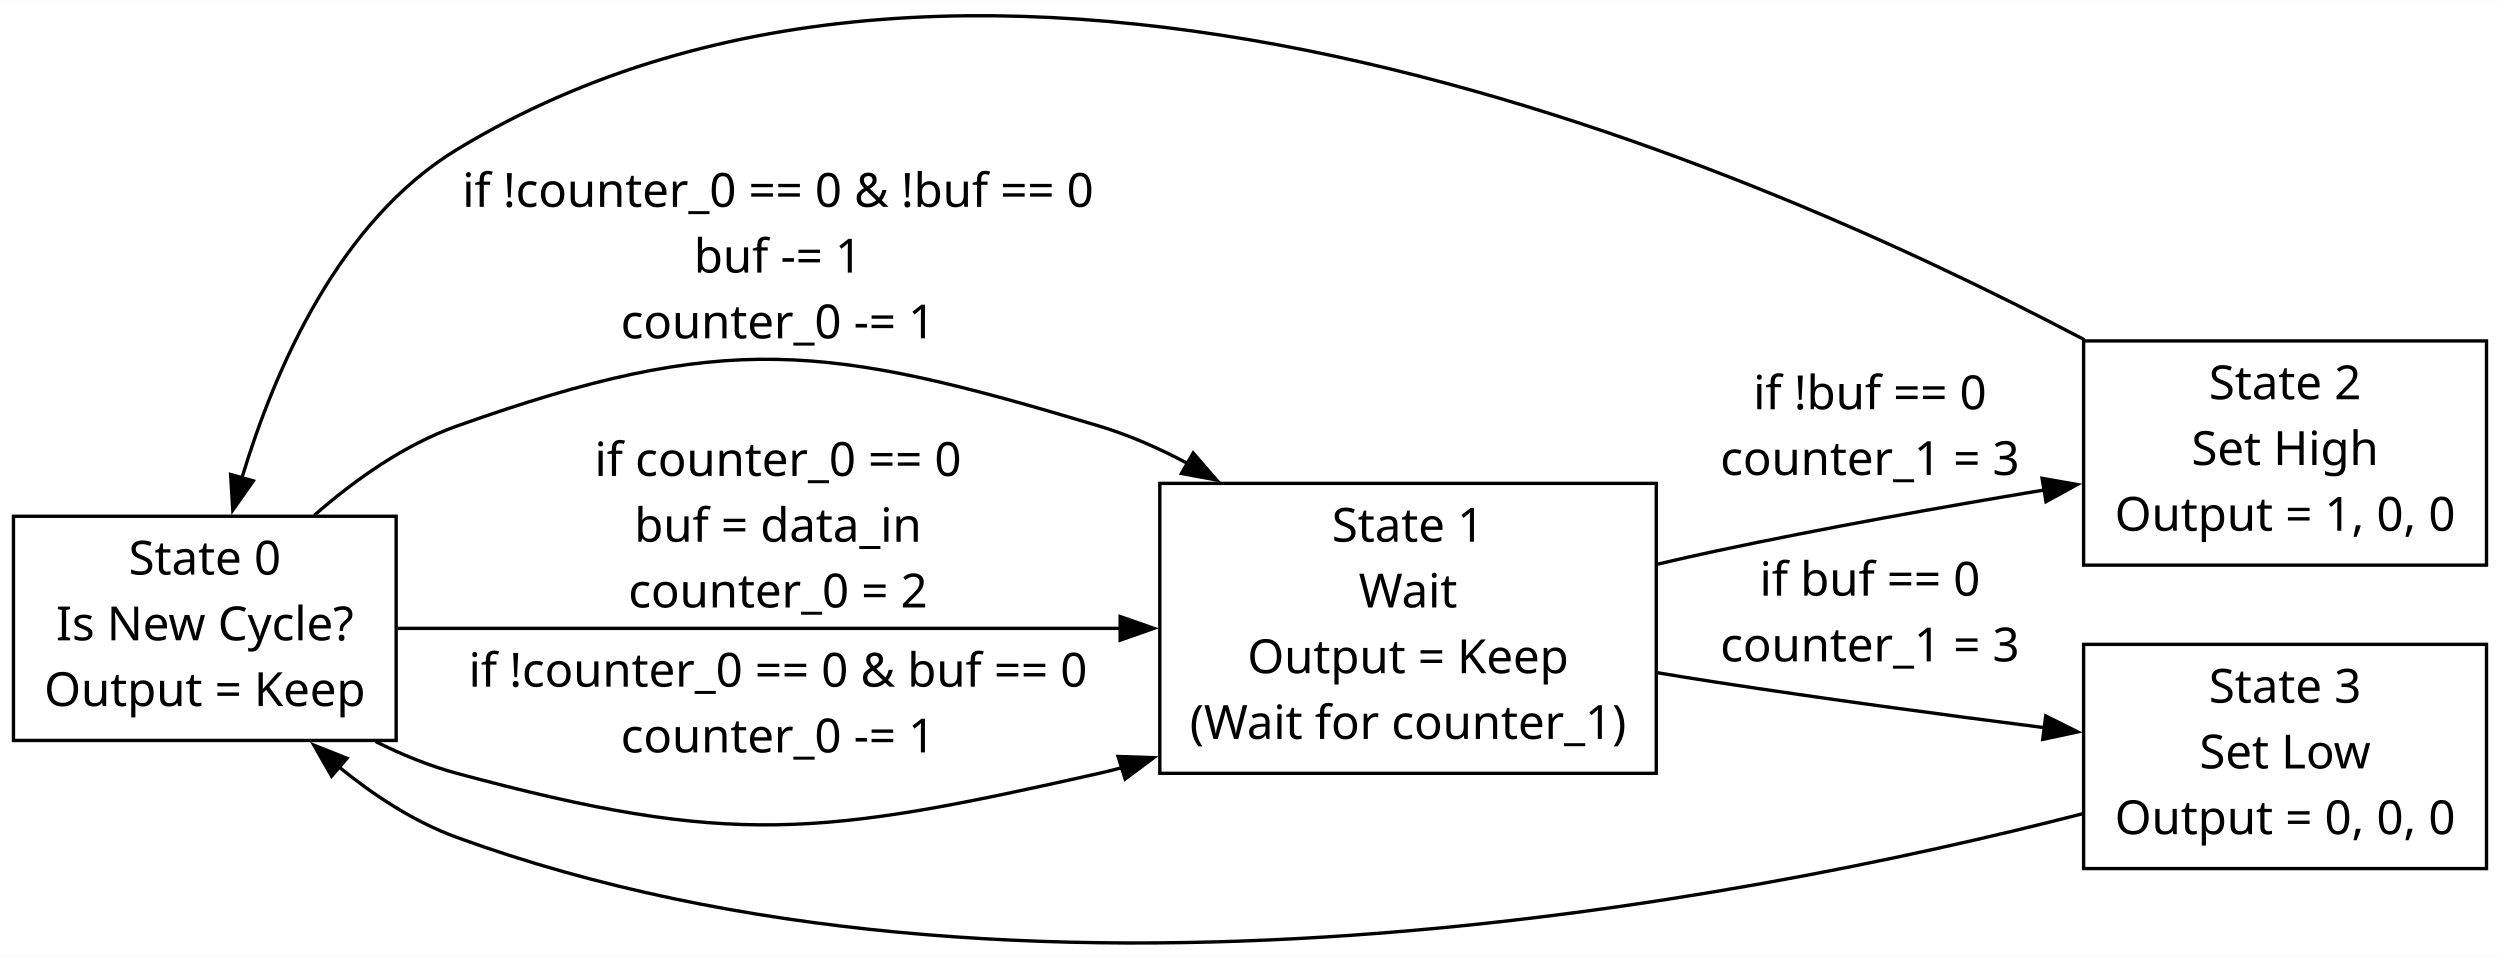
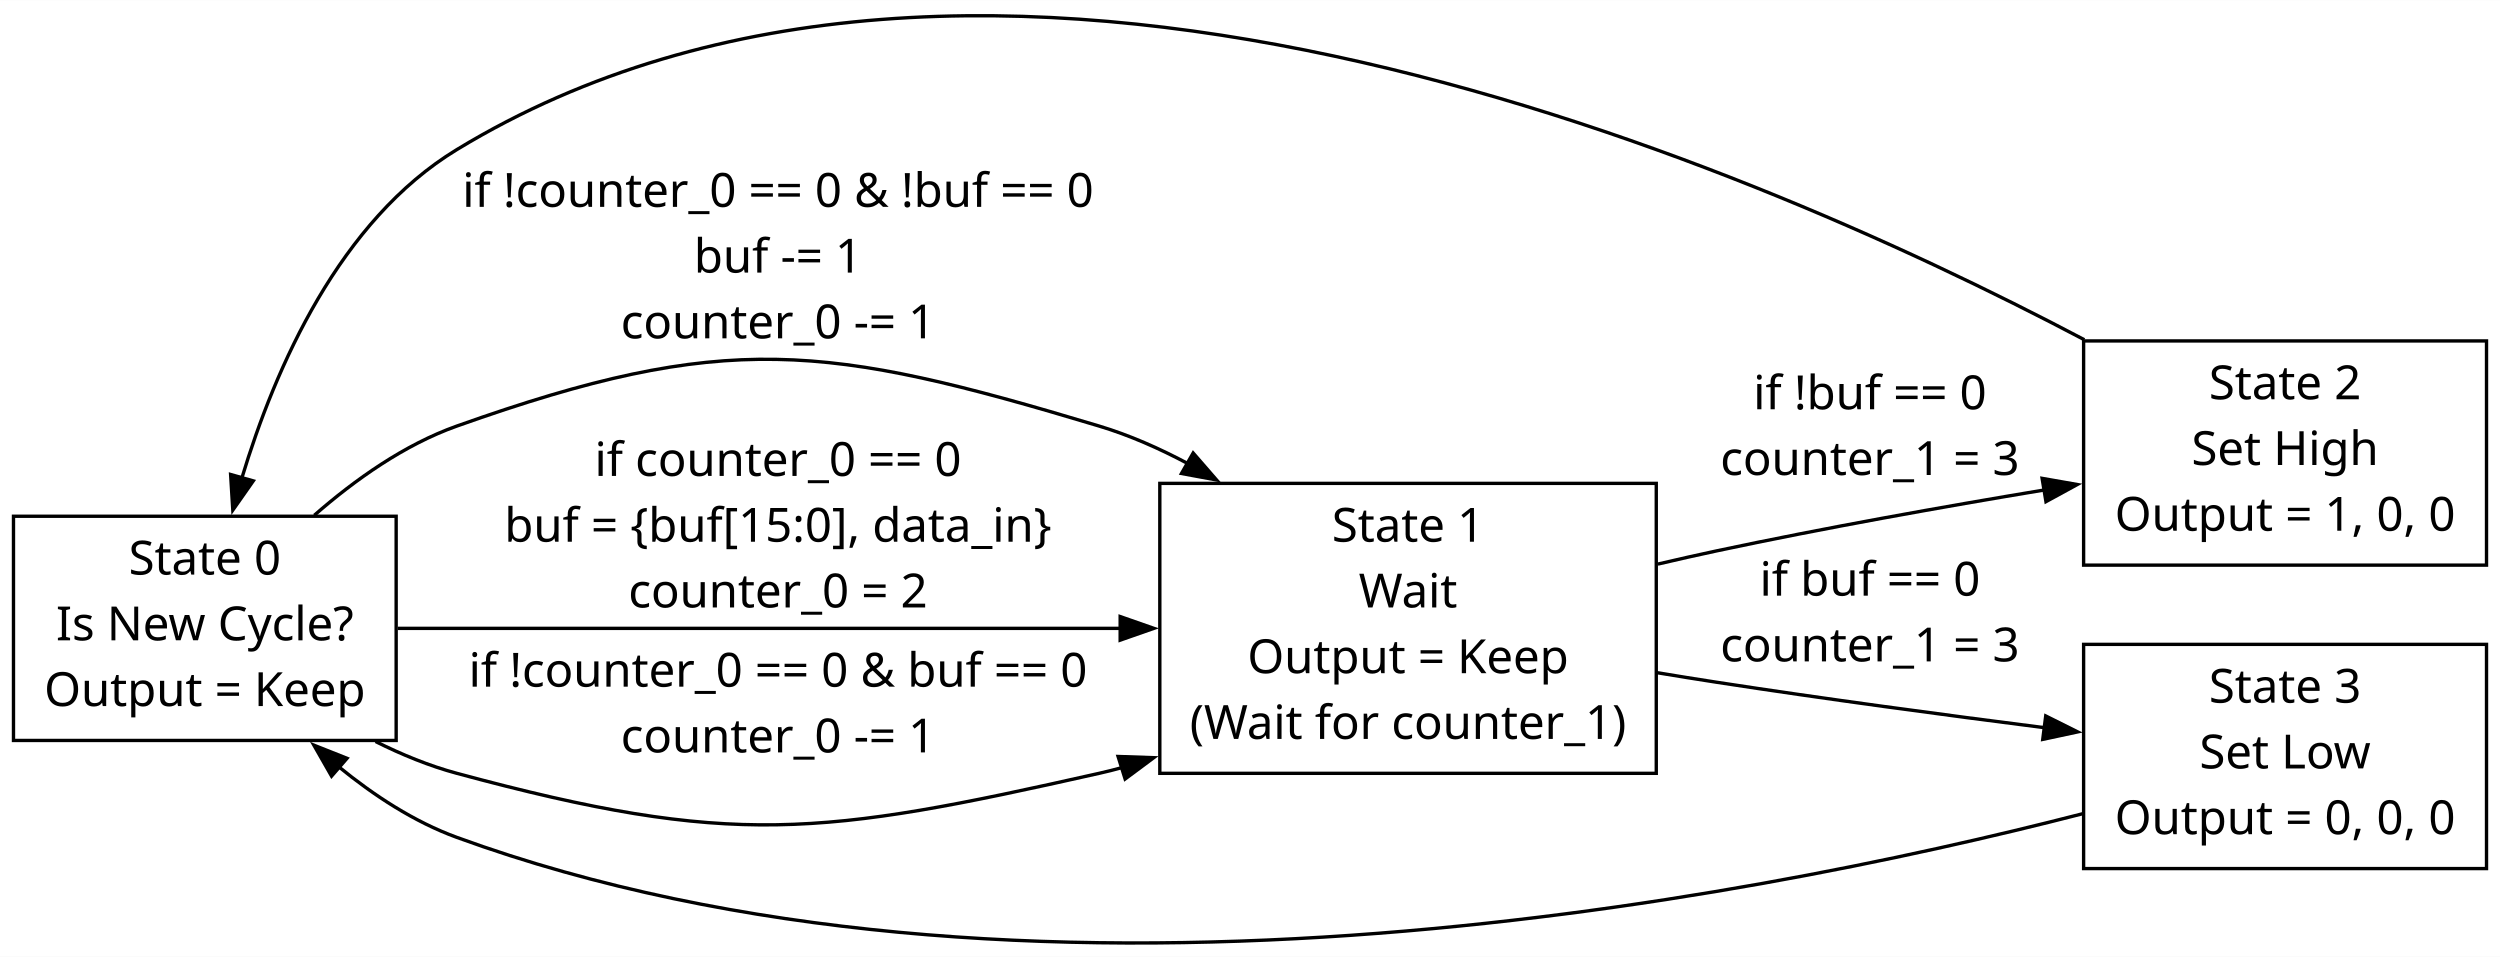
<svg xmlns="http://www.w3.org/2000/svg" width="742pt" height="284pt" viewBox="0.00 0.00 741.50 283.71">
  <g id="graph0" class="graph" transform="scale(1 1) rotate(0) translate(4 279.71)">
    <polygon fill="white" stroke="none" points="-4,4 -4,-279.71 737.5,-279.71 737.5,4 -4,4" />
    <g id="node1" class="node">
      <polygon fill="none" stroke="black" points="113.5,-126.64 0,-126.64 0,-60.14 113.5,-60.14 113.5,-126.64" />
      <text text-anchor="middle" x="56.75" y="-109.34" font-family="Noto Sans" font-size="14.00">State 0</text>
      <text text-anchor="middle" x="56.75" y="-89.84" font-family="Noto Sans" font-size="14.00">Is New Cycle?</text>
      <text text-anchor="middle" x="56.75" y="-70.34" font-family="Noto Sans" font-size="14.00">Output = Keep</text>
    </g>
    <g id="node2" class="node">
      <polygon fill="none" stroke="black" points="487.25,-136.39 340,-136.39 340,-50.39 487.25,-50.39 487.25,-136.39" />
      <text text-anchor="middle" x="413.62" y="-119.09" font-family="Noto Sans" font-size="14.00">State 1</text>
      <text text-anchor="middle" x="413.62" y="-99.59" font-family="Noto Sans" font-size="14.00">Wait</text>
      <text text-anchor="middle" x="413.62" y="-80.09" font-family="Noto Sans" font-size="14.00">Output = Keep</text>
      <text text-anchor="middle" x="413.62" y="-60.59" font-family="Noto Sans" font-size="14.00">(Wait for counter_1)</text>
    </g>
    <g id="edge1" class="edge">
      <path fill="none" stroke="black" d="M113.98,-93.39C171.72,-93.39 262.25,-93.39 328.51,-93.39" />
      <polygon fill="black" stroke="black" points="328.24,-96.89 338.24,-93.39 328.24,-89.89 328.24,-96.89" />
      <text text-anchor="middle" x="226.75" y="-138.59" font-family="Noto Sans" font-size="14.00">if counter_0 == 0</text>
-       <text text-anchor="middle" x="226.75" y="-119.09" font-family="Noto Sans" font-size="14.00">buf = data_in</text>
+       <text text-anchor="middle" x="226.75" y="-119.09" font-family="Noto Sans" font-size="14.00">buf = {buf[15:0], data_in}</text>
      <text text-anchor="middle" x="226.75" y="-99.59" font-family="Noto Sans" font-size="14.00">counter_0 = 2</text>
    </g>
    <g id="edge2" class="edge">
      <path fill="none" stroke="black" d="M107.38,-59.83C115.16,-55.94 123.34,-52.59 131.5,-50.39 213.23,-28.3 239.4,-31.78 322,-50.39 324.29,-50.9 326.59,-51.48 328.89,-52.12" />
      <polygon fill="black" stroke="black" points="327.62,-55.39 338.21,-55.03 329.71,-48.71 327.62,-55.39" />
      <text text-anchor="middle" x="226.75" y="-76.09" font-family="Noto Sans" font-size="14.00">if !counter_0 == 0 &amp; buf == 0</text>
      <text text-anchor="middle" x="226.75" y="-56.59" font-family="Noto Sans" font-size="14.00">counter_0 -= 1</text>
    </g>
    <g id="edge3" class="edge">
      <path fill="none" stroke="black" d="M89.21,-126.92C101.29,-137.49 115.95,-147.86 131.5,-153.39 211.28,-181.74 240.93,-177.79 322,-153.39 330.96,-150.69 339.85,-146.78 348.36,-142.24" />
      <polygon fill="black" stroke="black" points="349.89,-145.4 356.84,-137.4 346.42,-139.32 349.89,-145.4" />
      <text text-anchor="middle" x="226.75" y="-218.4" font-family="Noto Sans" font-size="14.00">if !counter_0 == 0 &amp; !buf == 0</text>
      <text text-anchor="middle" x="226.75" y="-198.9" font-family="Noto Sans" font-size="14.00">buf -= 1</text>
      <text text-anchor="middle" x="226.75" y="-179.4" font-family="Noto Sans" font-size="14.00">counter_0 -= 1</text>
    </g>
    <g id="node3" class="node">
      <polygon fill="none" stroke="black" points="733.5,-178.64 614,-178.64 614,-112.14 733.5,-112.14 733.5,-178.64" />
      <text text-anchor="middle" x="673.75" y="-161.34" font-family="Noto Sans" font-size="14.00">State 2</text>
      <text text-anchor="middle" x="673.75" y="-141.84" font-family="Noto Sans" font-size="14.00">Set High</text>
      <text text-anchor="middle" x="673.75" y="-122.34" font-family="Noto Sans" font-size="14.00">Output = 1, 0, 0</text>
    </g>
    <g id="edge5" class="edge">
      <path fill="none" stroke="black" d="M487.72,-112.45C493.63,-113.84 499.53,-115.17 505.25,-116.39 536.99,-123.15 572.36,-129.45 602.39,-134.44" />
      <polygon fill="black" stroke="black" points="601.69,-137.88 612.13,-136.05 602.83,-130.97 601.69,-137.88" />
      <text text-anchor="middle" x="550.62" y="-158.37" font-family="Noto Sans" font-size="14.00">if !buf == 0</text>
      <text text-anchor="middle" x="550.62" y="-138.87" font-family="Noto Sans" font-size="14.00">counter_1 = 3</text>
    </g>
    <g id="node4" class="node">
      <polygon fill="none" stroke="black" points="733.5,-88.64 614,-88.64 614,-22.14 733.5,-22.14 733.5,-88.64" />
      <text text-anchor="middle" x="673.75" y="-71.34" font-family="Noto Sans" font-size="14.00">State 3</text>
      <text text-anchor="middle" x="673.75" y="-51.84" font-family="Noto Sans" font-size="14.00">Set Low</text>
      <text text-anchor="middle" x="673.75" y="-32.34" font-family="Noto Sans" font-size="14.00">Output = 0, 0, 0</text>
    </g>
    <g id="edge4" class="edge">
      <path fill="none" stroke="black" d="M487.29,-80.27C493.36,-79.26 499.41,-78.29 505.25,-77.39 537.12,-72.48 572.52,-67.73 602.53,-63.91" />
      <polygon fill="black" stroke="black" points="602.76,-67.41 612.24,-62.68 601.88,-60.46 602.76,-67.41" />
      <text text-anchor="middle" x="550.62" y="-103.09" font-family="Noto Sans" font-size="14.00">if buf == 0</text>
      <text text-anchor="middle" x="550.62" y="-83.59" font-family="Noto Sans" font-size="14.00">counter_1 = 3</text>
    </g>
    <g id="edge6" class="edge">
      <path fill="none" stroke="black" d="M614.22,-178.99C509.4,-234.26 286.19,-329.35 131.5,-235.39 96.84,-214.33 77.72,-171.11 67.7,-137.85" />
      <polygon fill="black" stroke="black" points="71.13,-137.13 65.05,-128.45 64.4,-139.03 71.13,-137.13" />
    </g>
    <g id="edge7" class="edge">
      <path fill="none" stroke="black" d="M613.64,-38.39C511.66,-12.16 297.64,29.17 131.5,-31.39 118.85,-36 106.87,-43.83 96.38,-52.41" />
      <polygon fill="black" stroke="black" points="94.34,-49.55 89.09,-58.75 98.93,-54.84 94.34,-49.55" />
    </g>
  </g>
</svg>
